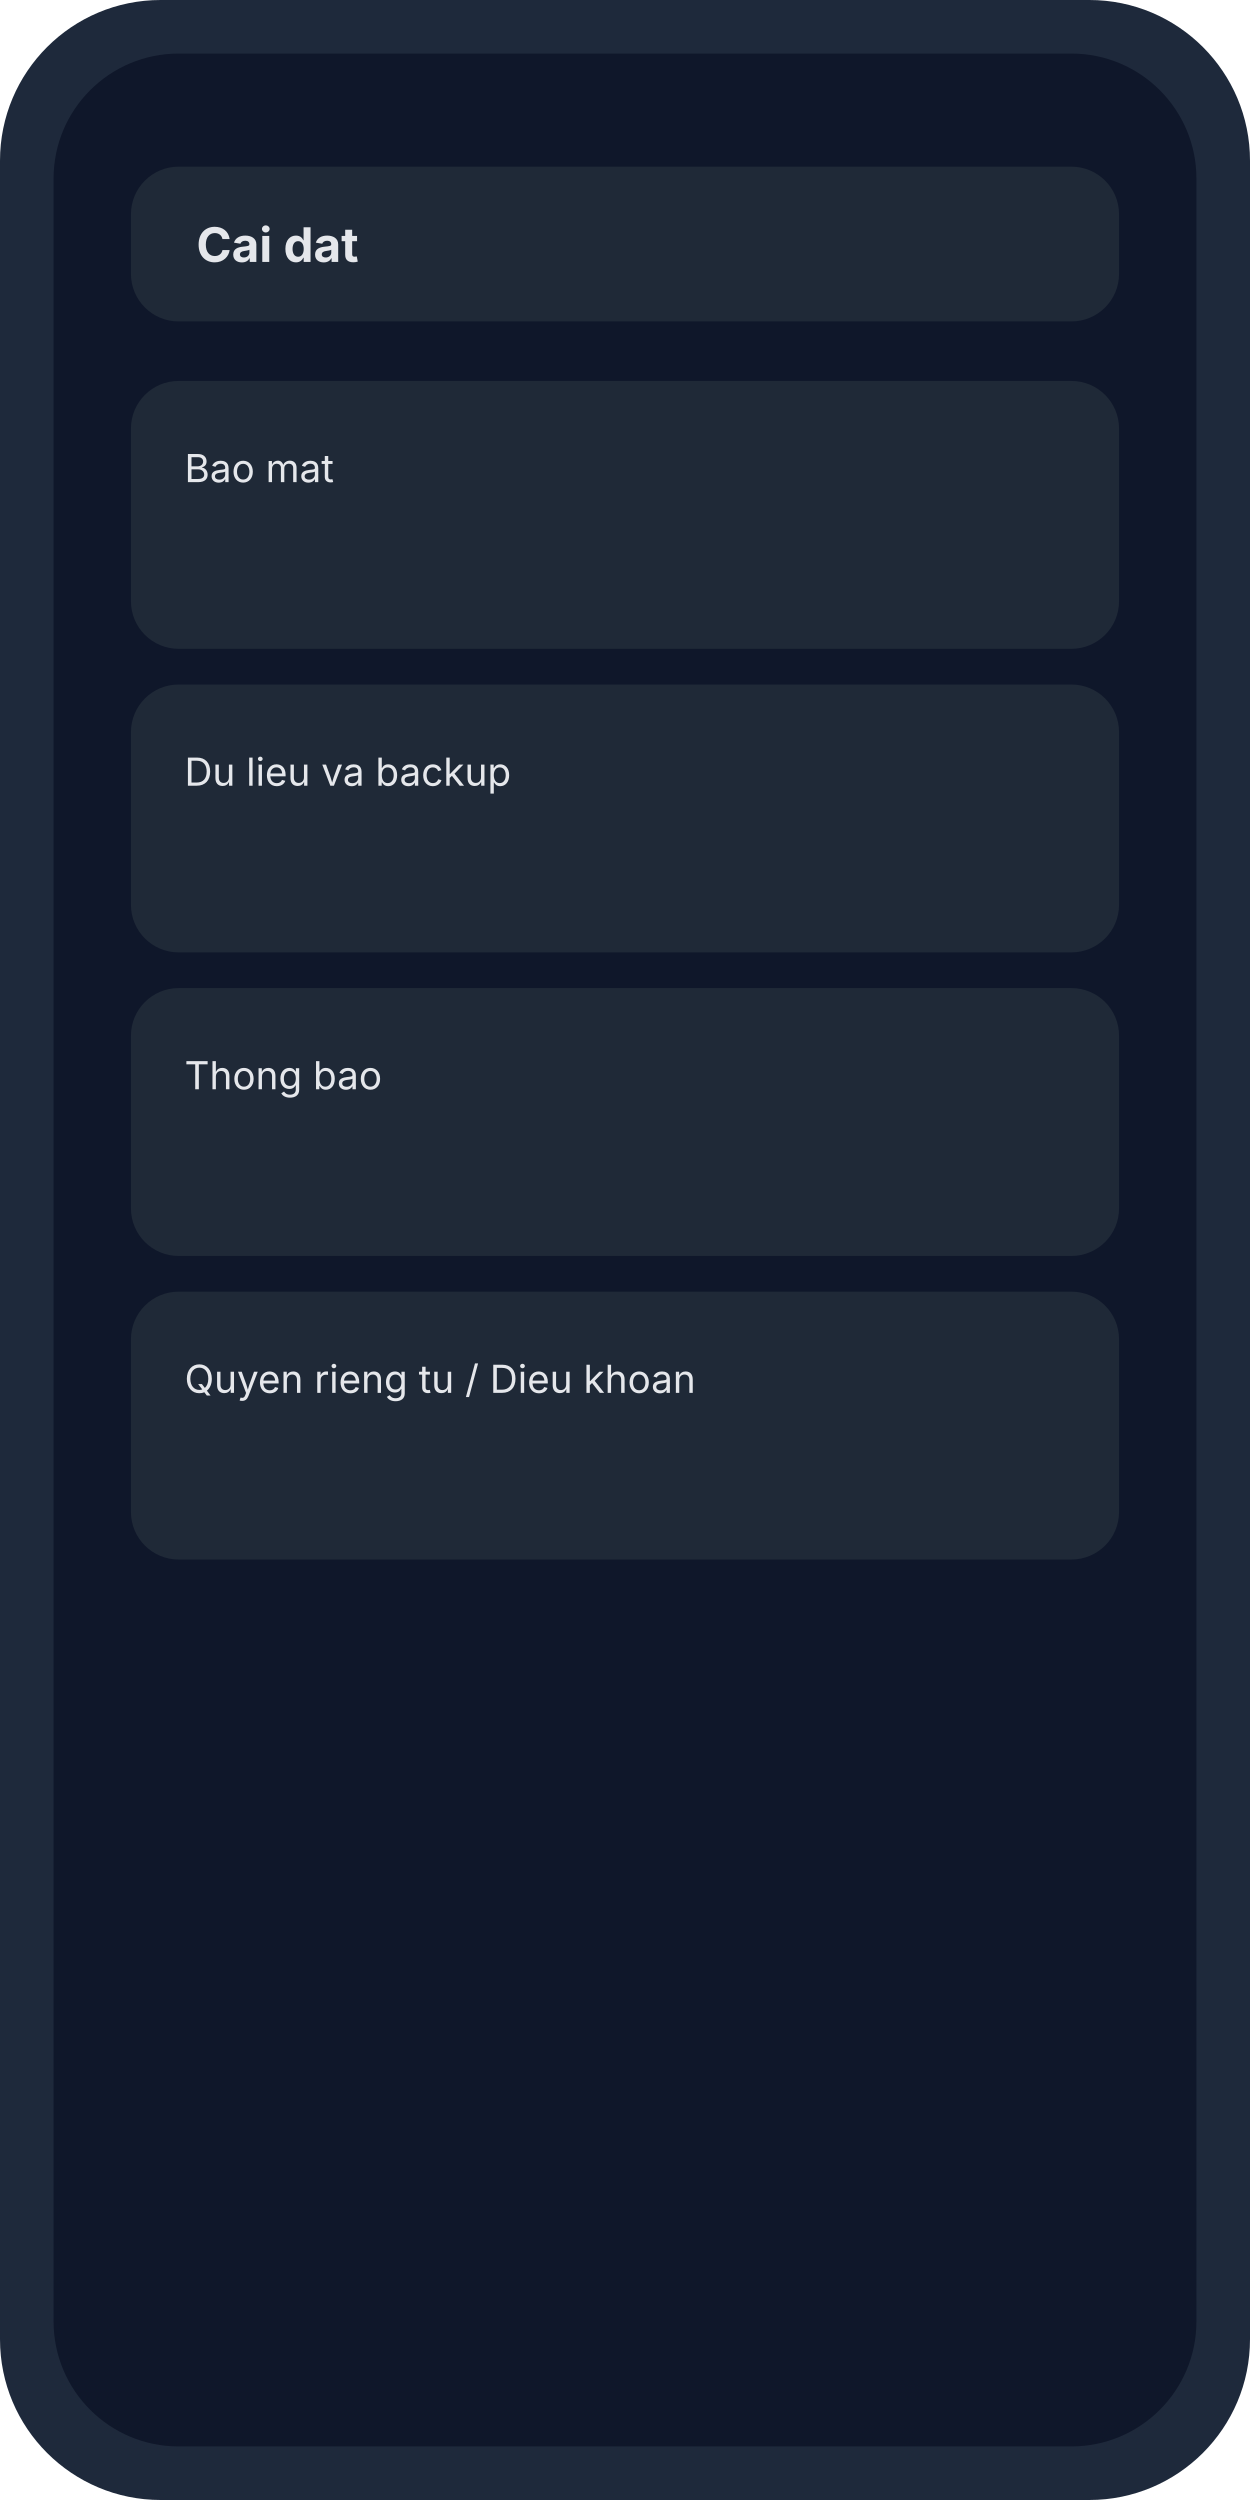
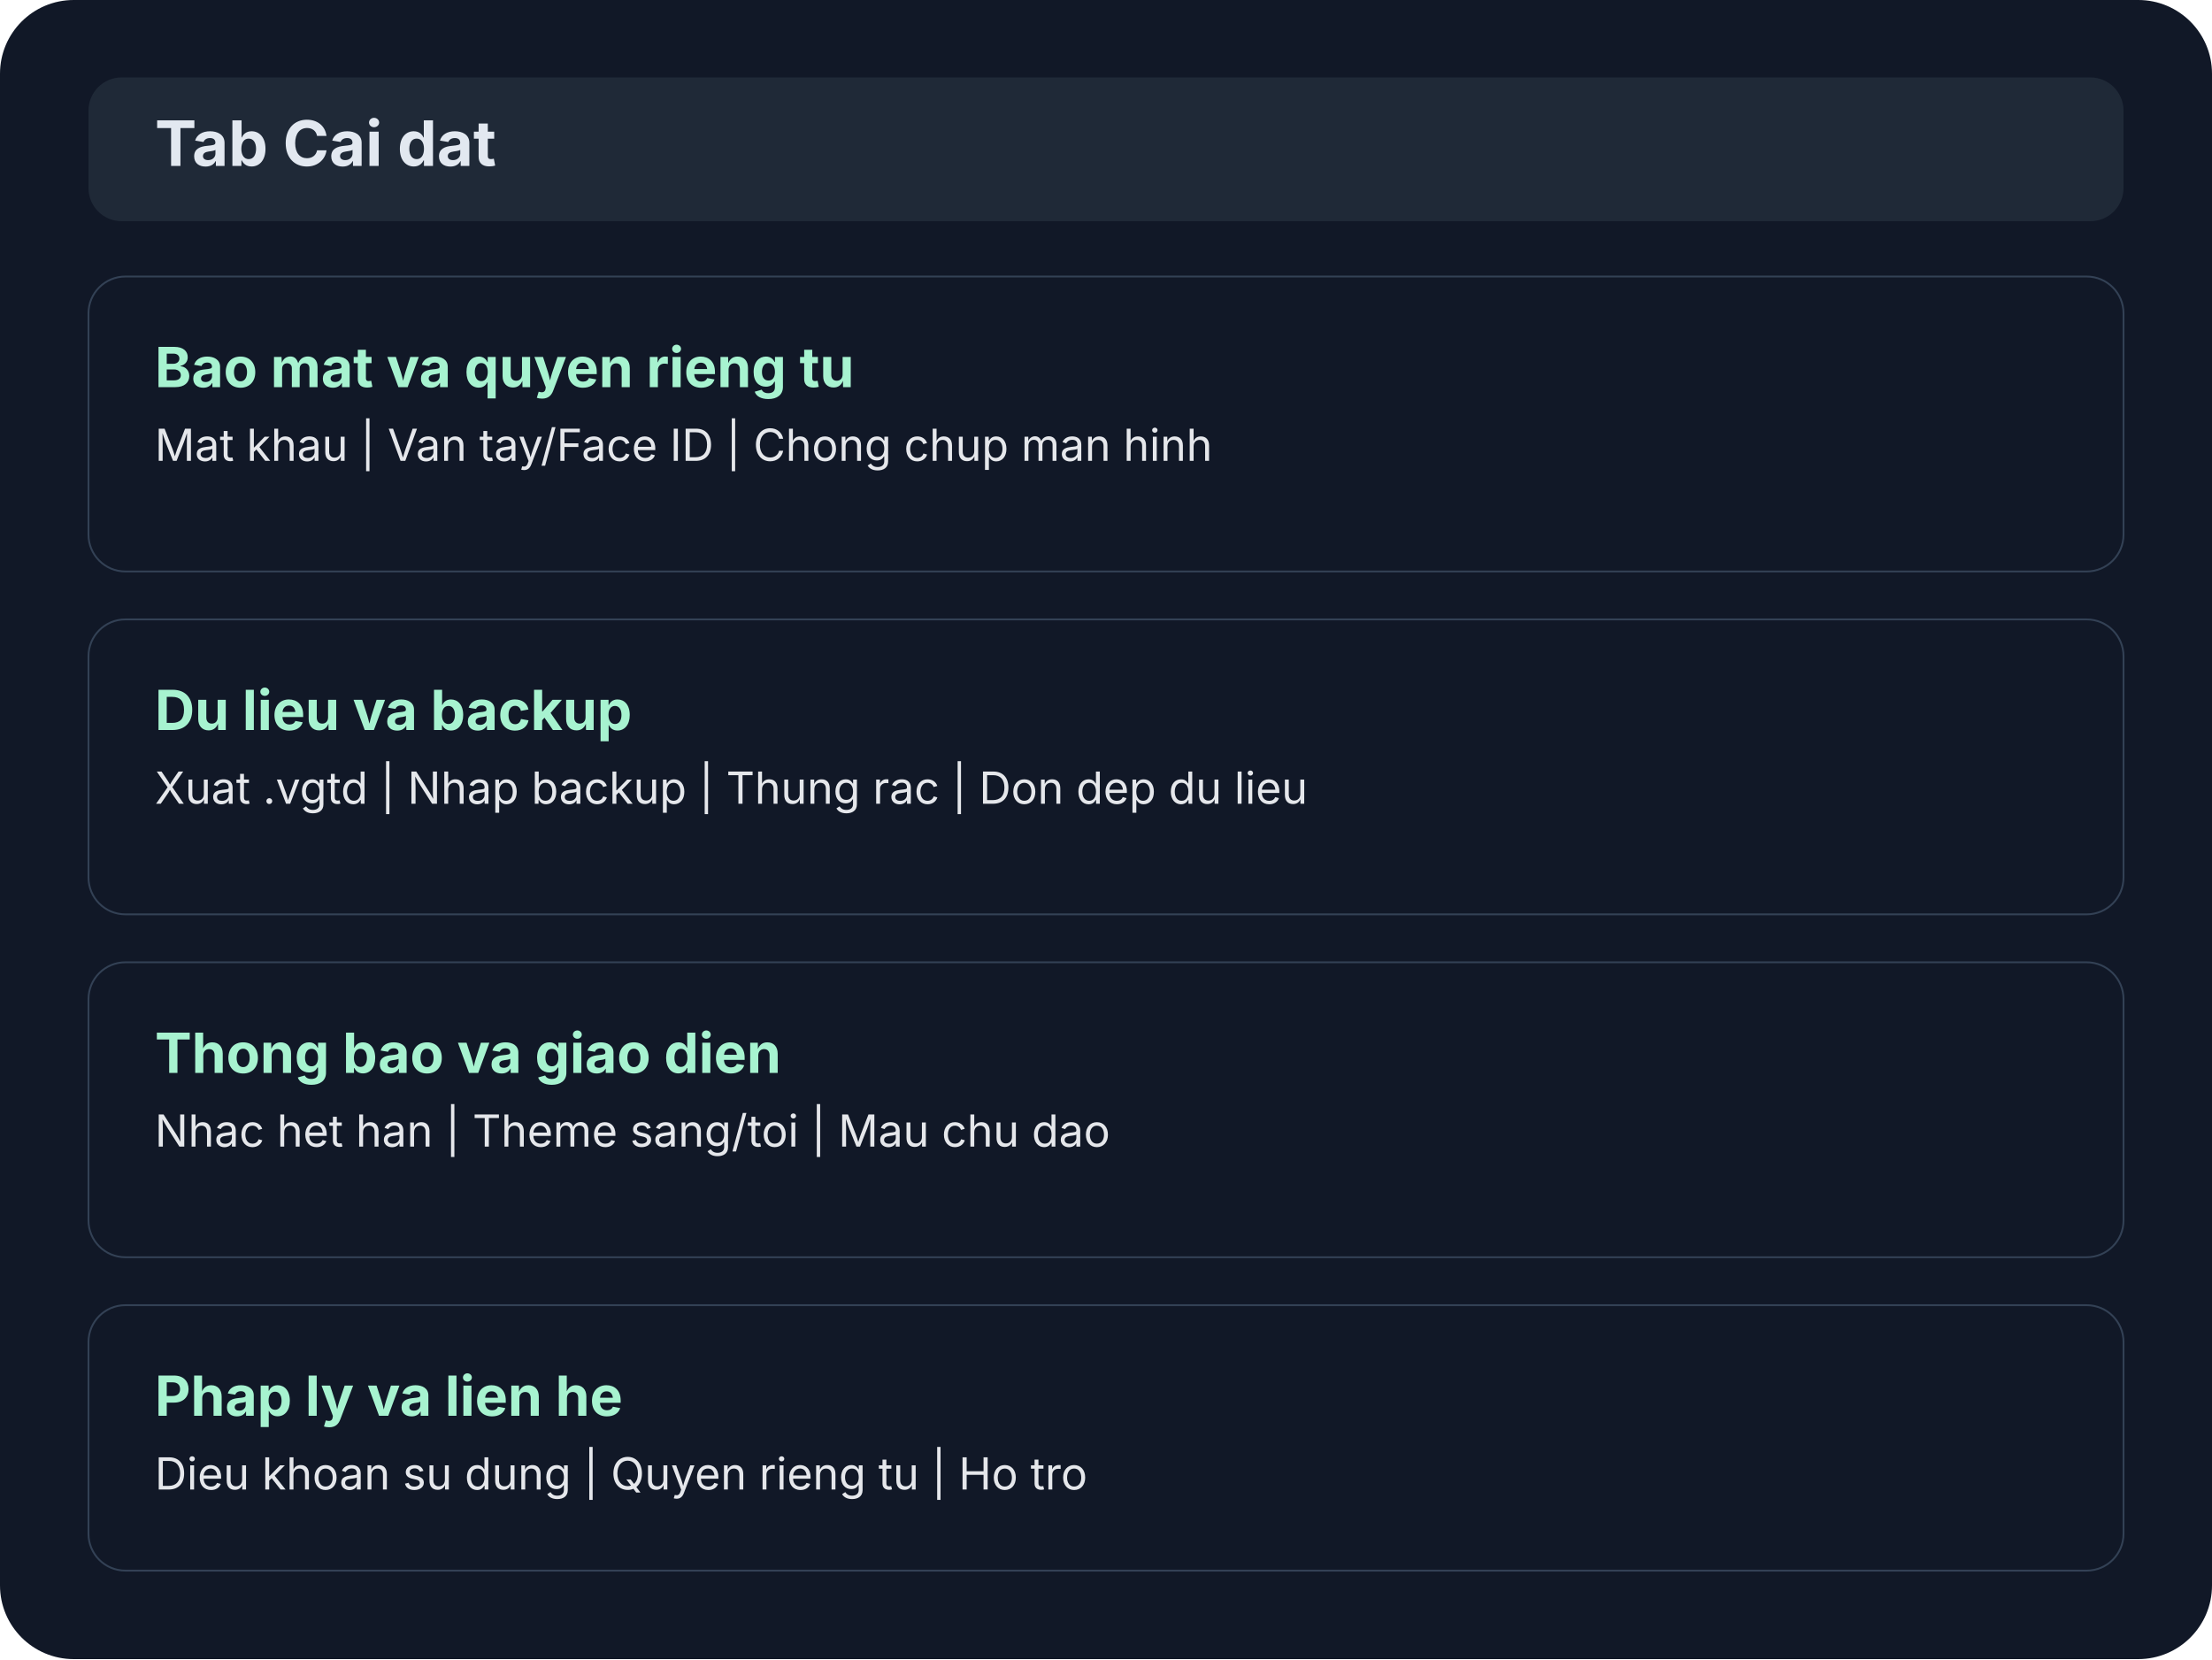
- <svg xmlns="http://www.w3.org/2000/svg" width="420" height="840" viewBox="0 0 420 840" fill="none">
-   <rect width="420" height="840" rx="54" fill="#1E293B" />
-   <rect x="18" y="18" width="384" height="804" rx="42" fill="#0F172A" />
-   <rect x="44" y="56" width="332" height="52" rx="16" fill="#1F2937" />
-   <text x="66" y="88" fill="#E5E7EB" font-family="Inter,Arial" font-size="16" font-weight="700">Cai dat</text>
-   <rect x="44" y="128" width="332" height="90" rx="16" fill="#1F2937" />
-   <rect x="44" y="230" width="332" height="90" rx="16" fill="#1F2937" />
-   <rect x="44" y="332" width="332" height="90" rx="16" fill="#1F2937" />
-   <rect x="44" y="434" width="332" height="90" rx="16" fill="#1F2937" />
-   <text x="62" y="162" fill="#E5E7EB" font-family="Inter,Arial" font-size="13">Bao mat</text>
-   <text x="62" y="264" fill="#E5E7EB" font-family="Inter,Arial" font-size="13">Du lieu va backup</text>
-   <text x="62" y="366" fill="#E5E7EB" font-family="Inter,Arial" font-size="13">Thong bao</text>
-   <text x="62" y="468" fill="#E5E7EB" font-family="Inter,Arial" font-size="13">Quyen rieng tu / Dieu khoan</text>
+ <svg xmlns="http://www.w3.org/2000/svg" width="1200" height="900" viewBox="0 0 1200 900" fill="none">
+   <defs>
+     <linearGradient id="bg" x1="0" y1="0" x2="1200" y2="900">
+       <stop stop-color="#111827" />
+       <stop offset="1" stop-color="#0F766E" />
+     </linearGradient>
+   </defs>
+   <rect width="1200" height="900" rx="40" fill="url(#bg)" />
+   <rect x="48" y="42" width="1104" height="78" rx="18" fill="#1F2937" />
+   <text x="84" y="90" fill="#E2E8F0" font-family="Inter,Arial" font-size="34" font-weight="700">Tab Cai dat</text>
+   <rect x="48" y="150" width="1104" height="160" rx="20" fill="#111827" stroke="#334155" />
+   <text x="84" y="210" fill="#A7F3D0" font-family="Inter,Arial" font-size="30" font-weight="700">Bao mat va quyen rieng tu</text>
+   <text x="84" y="250" fill="#E5E7EB" font-family="Inter,Arial" font-size="24">Mat khau | Van tay/Face ID | Chong chup man hinh</text>
+   <rect x="48" y="336" width="1104" height="160" rx="20" fill="#111827" stroke="#334155" />
+   <text x="84" y="396" fill="#A7F3D0" font-family="Inter,Arial" font-size="30" font-weight="700">Du lieu va backup</text>
+   <text x="84" y="436" fill="#E5E7EB" font-family="Inter,Arial" font-size="24">Xuat .vgtd | Nhap backup | Thung rac | Don dep du lieu</text>
+   <rect x="48" y="522" width="1104" height="160" rx="20" fill="#111827" stroke="#334155" />
+   <text x="84" y="582" fill="#A7F3D0" font-family="Inter,Arial" font-size="30" font-weight="700">Thong bao va giao dien</text>
+   <text x="84" y="622" fill="#E5E7EB" font-family="Inter,Arial" font-size="24">Nhac het han | Theme sang/toi | Mau chu dao</text>
+   <rect x="48" y="708" width="1104" height="144" rx="20" fill="#111827" stroke="#334155" />
+   <text x="84" y="768" fill="#A7F3D0" font-family="Inter,Arial" font-size="30" font-weight="700">Phap ly va lien he</text>
+   <text x="84" y="808" fill="#E5E7EB" font-family="Inter,Arial" font-size="24">Dieu khoan su dung | Quyen rieng tu | Ho tro</text>
</svg>
